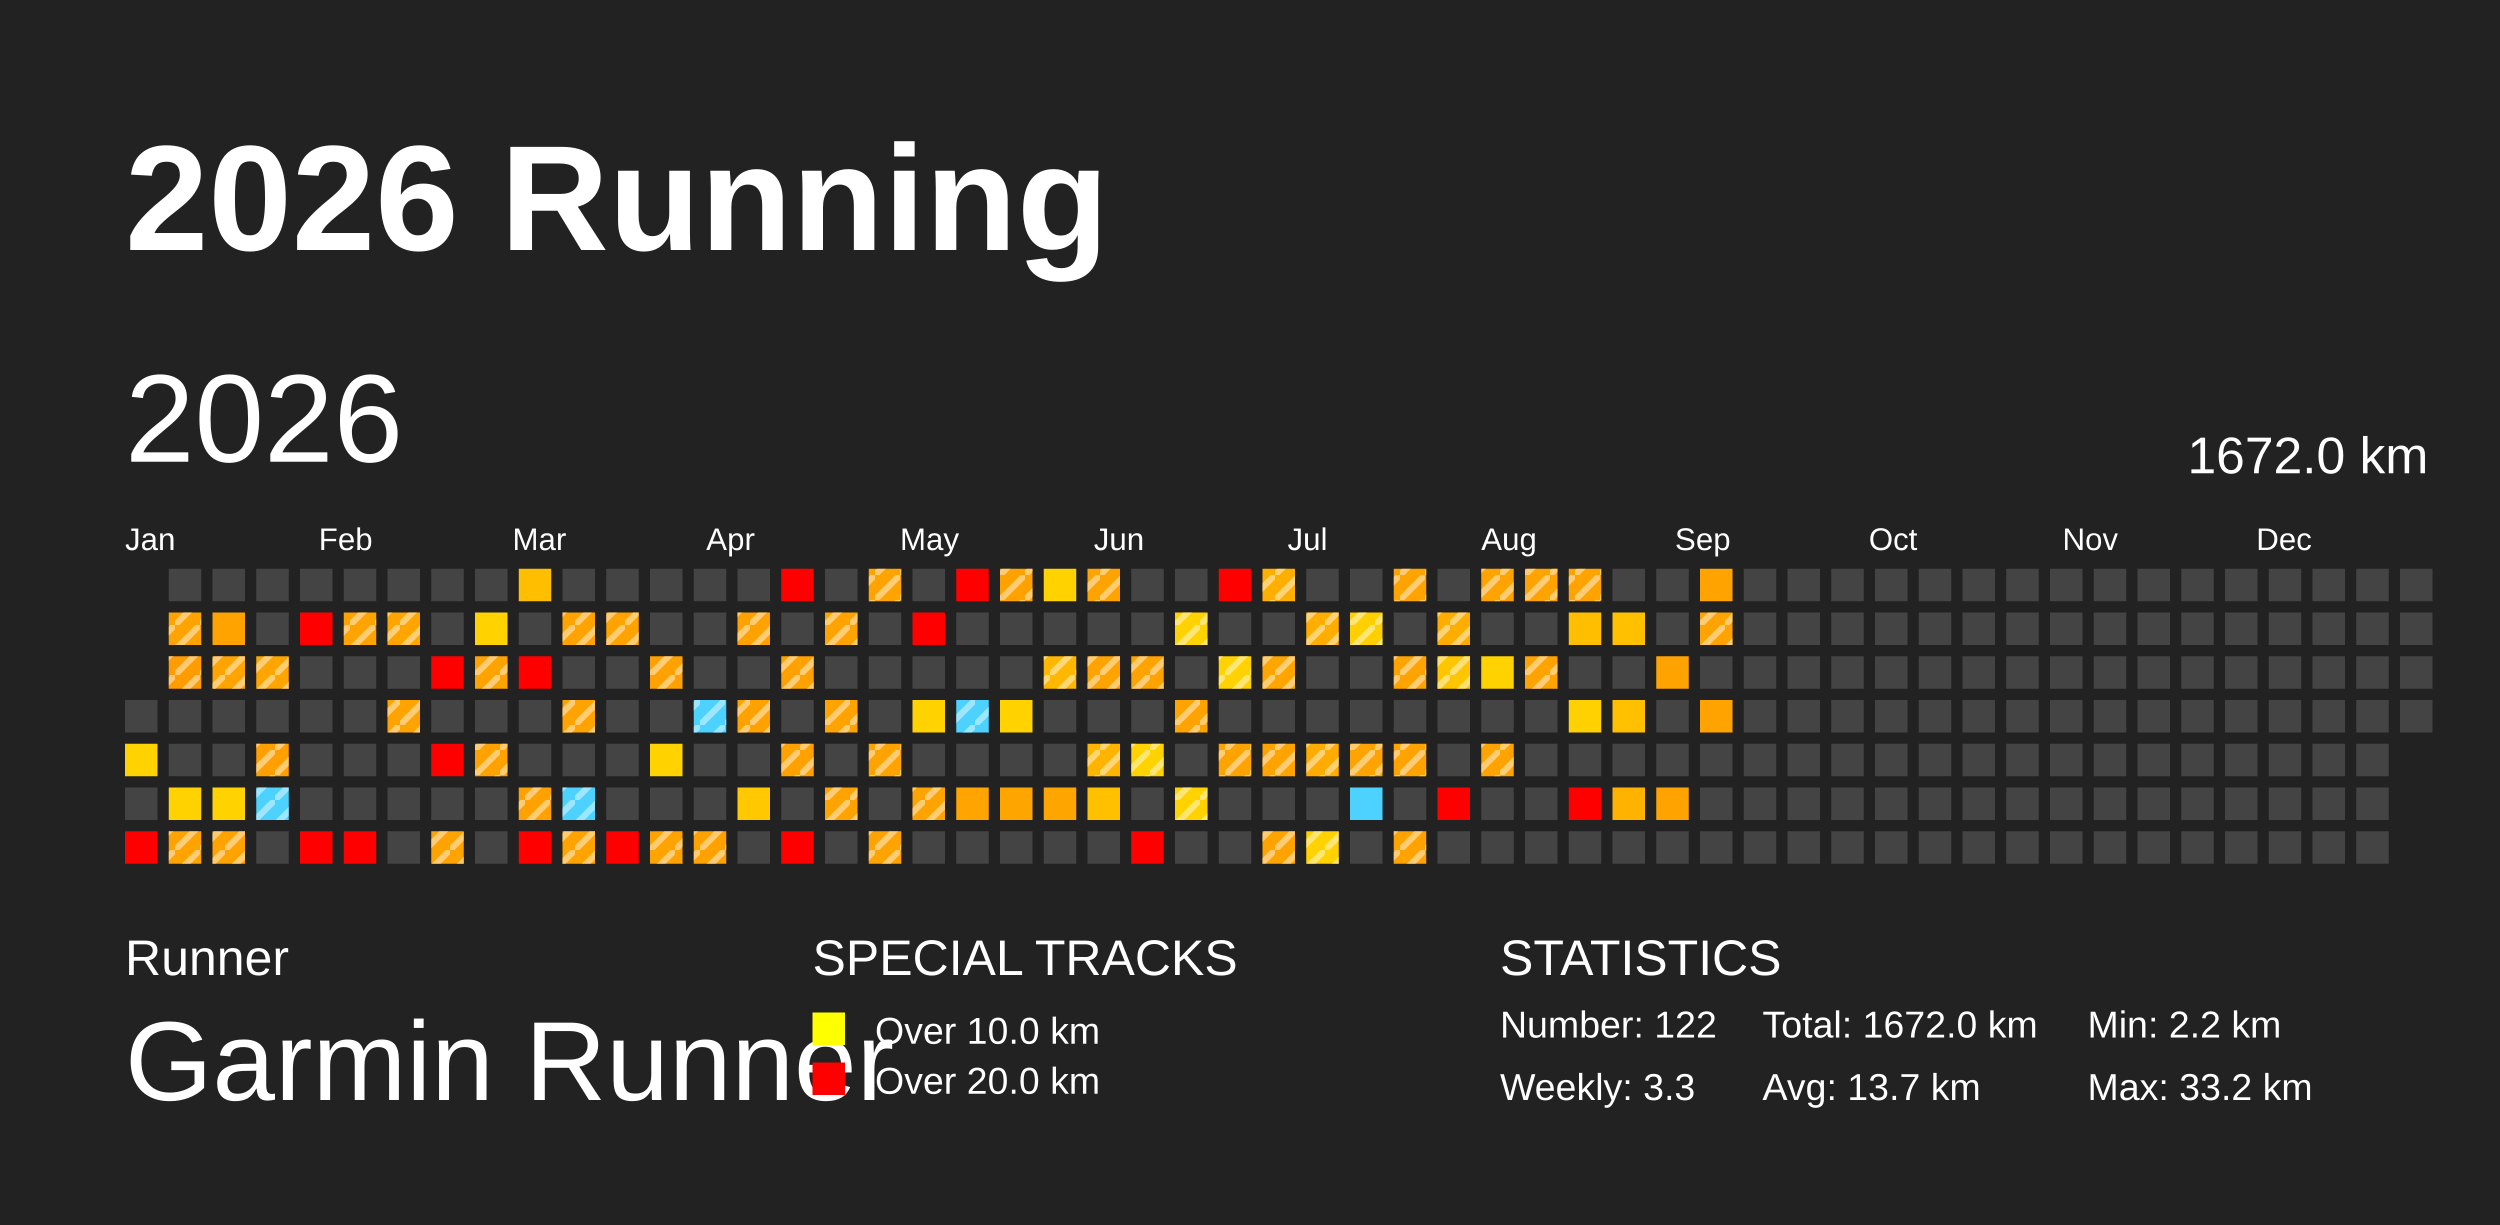
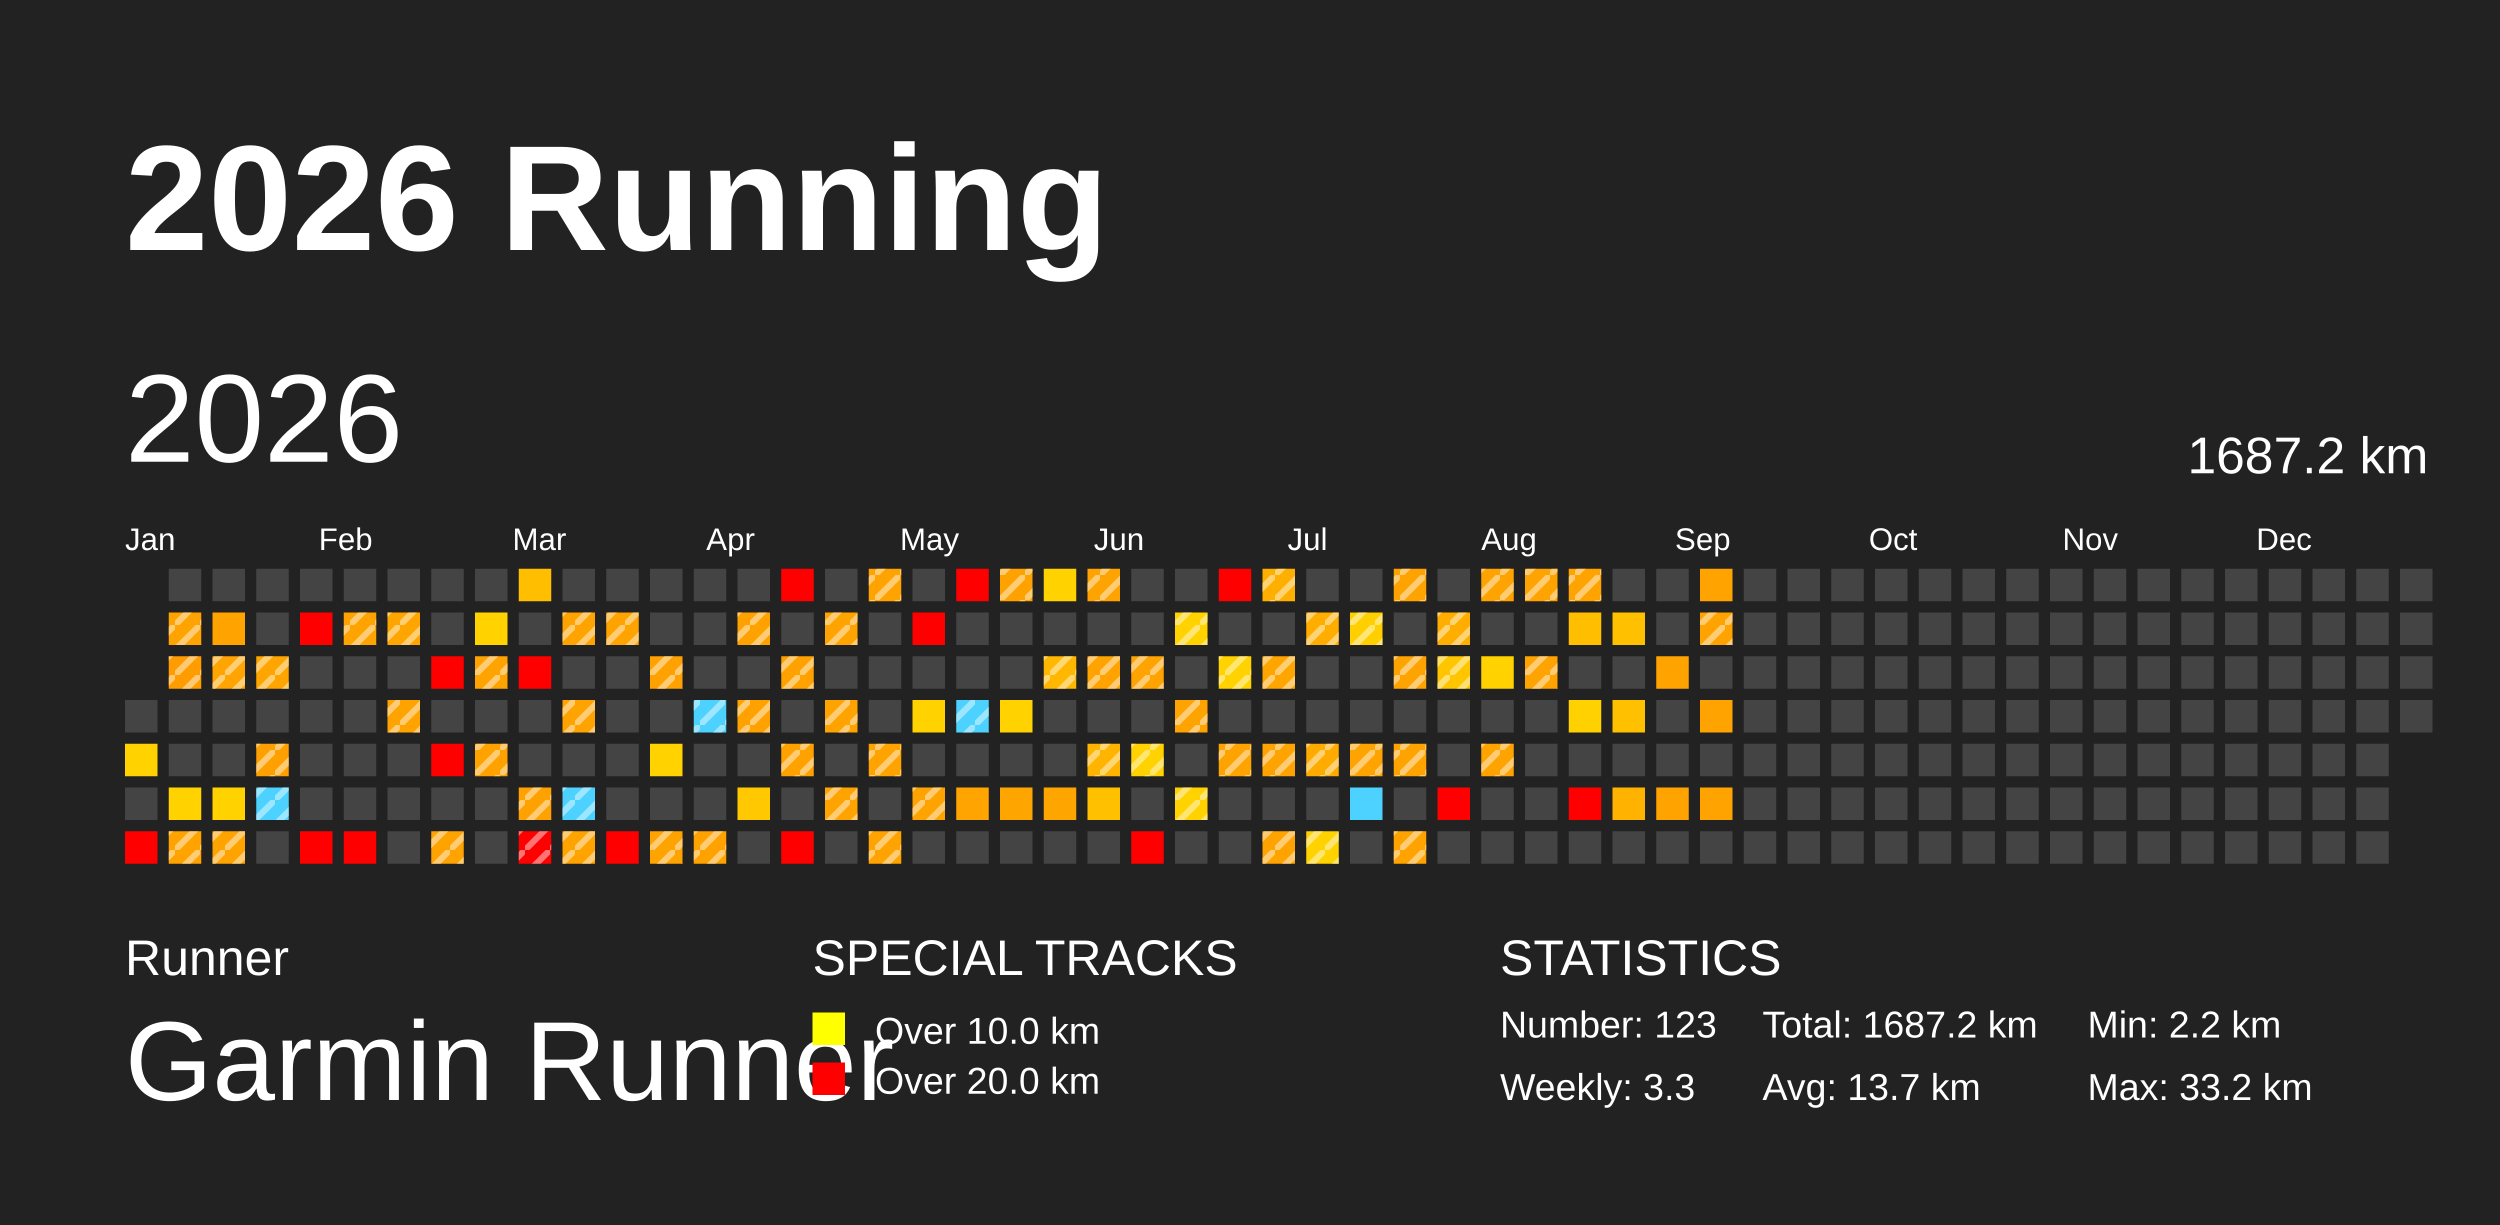
<svg xmlns="http://www.w3.org/2000/svg" baseProfile="full" height="98mm" version="1.1" viewBox="0,0,200,98" width="200mm">
  <defs>
    <pattern height="2" id="indoor-stripe" patternUnits="userSpaceOnUse" width="2">
      <line stroke="white" stroke-opacity="0.45" stroke-width="0.5" x1="0" x2="2" y1="2" y2="0" />
    </pattern>
  </defs>
  <rect fill="#222222" height="98" width="200" x="0" y="0" />
  <text fill="#FFFFFF" style="font-size:12px; font-family:Arial; font-weight:bold;" x="10" y="20">2026 Running</text>
  <text fill="#FFFFFF" style="font-size:4px; font-family:Arial" x="10" y="78">Runner</text>
  <text fill="#FFFFFF" style="font-size:9px; font-family:Arial" x="10" y="88">Garmin Runner</text>
  <text fill="#FFFFFF" style="font-size:4px; font-family:Arial" x="65" y="78">SPECIAL TRACKS</text>
  <rect fill="yellow" height="2.6" width="2.6" x="65" y="81" />
  <text fill="#FFFFFF" style="font-size:3px; font-family:Arial" x="70" y="83.5">Over 10.0 km</text>
  <rect fill="red" height="2.6" width="2.6" x="65" y="85" />
  <text fill="#FFFFFF" style="font-size:3px; font-family:Arial" x="70" y="87.5">Over 20.0 km</text>
  <text fill="#FFFFFF" style="font-size:4px; font-family:Arial" x="120" y="78">STATISTICS</text>
-   <text fill="#FFFFFF" style="font-size:3px; font-family:Arial" x="120" y="83">Number: 122</text>
+   <text fill="#FFFFFF" style="font-size:3px; font-family:Arial" x="120" y="83">Number: 123</text>
  <text fill="#FFFFFF" style="font-size:3px; font-family:Arial" x="120" y="88">Weekly: 3.3</text>
-   <text fill="#FFFFFF" style="font-size:3px; font-family:Arial" x="141" y="83">Total: 1672.0 km</text>
+   <text fill="#FFFFFF" style="font-size:3px; font-family:Arial" x="141" y="83">Total: 1687.2 km</text>
  <text fill="#FFFFFF" style="font-size:3px; font-family:Arial" x="141" y="88">Avg: 13.7 km</text>
  <text fill="#FFFFFF" style="font-size:3px; font-family:Arial" x="167" y="83">Min: 2.2 km</text>
  <text fill="#FFFFFF" style="font-size:3px; font-family:Arial" x="167" y="88">Max: 33.2 km</text>
  <text dominant-baseline="hanging" fill="#FFFFFF" style="font-size:10.0px; font-family:Arial;" x="10" y="30">2026</text>
-   <text dominant-baseline="hanging" fill="#FFFFFF" style="font-size:4.125px; font-family:Arial;" x="175" y="35">1672.0 km</text>
+   <text dominant-baseline="hanging" fill="#FFFFFF" style="font-size:4.125px; font-family:Arial;" x="175" y="35">1687.2 km</text>
  <text fill="#FFFFFF" style="font-size:2.5px; font-family:Arial" x="10.0" y="44">Jan</text>
  <text fill="#FFFFFF" style="font-size:2.5px; font-family:Arial" x="25.5" y="44">Feb</text>
  <text fill="#FFFFFF" style="font-size:2.5px; font-family:Arial" x="41.0" y="44">Mar</text>
  <text fill="#FFFFFF" style="font-size:2.5px; font-family:Arial" x="56.5" y="44">Apr</text>
  <text fill="#FFFFFF" style="font-size:2.5px; font-family:Arial" x="72.0" y="44">May</text>
  <text fill="#FFFFFF" style="font-size:2.5px; font-family:Arial" x="87.5" y="44">Jun</text>
  <text fill="#FFFFFF" style="font-size:2.5px; font-family:Arial" x="103.0" y="44">Jul</text>
  <text fill="#FFFFFF" style="font-size:2.5px; font-family:Arial" x="118.5" y="44">Aug</text>
  <text fill="#FFFFFF" style="font-size:2.5px; font-family:Arial" x="134.0" y="44">Sep</text>
  <text fill="#FFFFFF" style="font-size:2.5px; font-family:Arial" x="149.5" y="44">Oct</text>
  <text fill="#FFFFFF" style="font-size:2.5px; font-family:Arial" x="165.0" y="44">Nov</text>
  <text fill="#FFFFFF" style="font-size:2.5px; font-family:Arial" x="180.5" y="44">Dec</text>
  <rect fill="#444444" height="2.6" width="2.6" x="10.0" y="56.0" />
  <rect fill="#ffd200" height="2.6" width="2.6" x="10.0" y="59.5" />
  <rect fill="#444444" height="2.6" width="2.6" x="10.0" y="63.0" />
  <rect fill="red" height="2.6" width="2.6" x="10.0" y="66.5" />
  <rect fill="#444444" height="2.6" width="2.6" x="13.5" y="45.5" />
  <rect fill="#ffa300" height="2.6" width="2.6" x="13.5" y="49.0" />
  <rect fill="url(#indoor-stripe)" height="2.6" style="pointer-events: none;" width="2.6" x="13.5" y="49.0" />
  <rect fill="#ff9d00" height="2.6" width="2.6" x="13.5" y="52.5" />
  <rect fill="url(#indoor-stripe)" height="2.6" style="pointer-events: none;" width="2.6" x="13.5" y="52.5" />
  <rect fill="#444444" height="2.6" width="2.6" x="13.5" y="56.0" />
  <rect fill="#444444" height="2.6" width="2.6" x="13.5" y="59.5" />
  <rect fill="#ffd200" height="2.6" width="2.6" x="13.5" y="63.0" />
  <rect fill="#ffa300" height="2.6" width="2.6" x="13.5" y="66.5" />
  <rect fill="url(#indoor-stripe)" height="2.6" style="pointer-events: none;" width="2.6" x="13.5" y="66.5" />
  <rect fill="#444444" height="2.6" width="2.6" x="17.0" y="45.5" />
  <rect fill="#ffa300" height="2.6" width="2.6" x="17.0" y="49.0" />
  <rect fill="#ffa400" height="2.6" width="2.6" x="17.0" y="52.5" />
  <rect fill="url(#indoor-stripe)" height="2.6" style="pointer-events: none;" width="2.6" x="17.0" y="52.5" />
  <rect fill="#444444" height="2.6" width="2.6" x="17.0" y="56.0" />
  <rect fill="#444444" height="2.6" width="2.6" x="17.0" y="59.5" />
  <rect fill="#ffd200" height="2.6" width="2.6" x="17.0" y="63.0" />
  <rect fill="#ffa300" height="2.6" width="2.6" x="17.0" y="66.5" />
  <rect fill="url(#indoor-stripe)" height="2.6" style="pointer-events: none;" width="2.6" x="17.0" y="66.5" />
  <rect fill="#444444" height="2.6" width="2.6" x="20.5" y="45.5" />
  <rect fill="#444444" height="2.6" width="2.6" x="20.5" y="49.0" />
  <rect fill="#ffa500" height="2.6" width="2.6" x="20.5" y="52.5" />
  <rect fill="url(#indoor-stripe)" height="2.6" style="pointer-events: none;" width="2.6" x="20.5" y="52.5" />
  <rect fill="#444444" height="2.6" width="2.6" x="20.5" y="56.0" />
  <rect fill="#ffa000" height="2.6" width="2.6" x="20.5" y="59.5" />
  <rect fill="url(#indoor-stripe)" height="2.6" style="pointer-events: none;" width="2.6" x="20.5" y="59.5" />
  <rect fill="#4dd2ff" height="2.6" width="2.6" x="20.5" y="63.0" />
  <rect fill="url(#indoor-stripe)" height="2.6" style="pointer-events: none;" width="2.6" x="20.5" y="63.0" />
  <rect fill="#444444" height="2.6" width="2.6" x="20.5" y="66.5" />
  <rect fill="#444444" height="2.6" width="2.6" x="24.0" y="45.5" />
  <rect fill="red" height="2.6" width="2.6" x="24.0" y="49.0" />
  <rect fill="#444444" height="2.6" width="2.6" x="24.0" y="52.5" />
  <rect fill="#444444" height="2.6" width="2.6" x="24.0" y="56.0" />
  <rect fill="#444444" height="2.6" width="2.6" x="24.0" y="59.5" />
  <rect fill="#444444" height="2.6" width="2.6" x="24.0" y="63.0" />
  <rect fill="red" height="2.6" width="2.6" x="24.0" y="66.5" />
  <rect fill="#444444" height="2.6" width="2.6" x="27.5" y="45.5" />
  <rect fill="#ffa300" height="2.6" width="2.6" x="27.5" y="49.0" />
  <rect fill="url(#indoor-stripe)" height="2.6" style="pointer-events: none;" width="2.6" x="27.5" y="49.0" />
  <rect fill="#444444" height="2.6" width="2.6" x="27.5" y="52.5" />
  <rect fill="#444444" height="2.6" width="2.6" x="27.5" y="56.0" />
  <rect fill="#444444" height="2.6" width="2.6" x="27.5" y="59.5" />
  <rect fill="#444444" height="2.6" width="2.6" x="27.5" y="63.0" />
  <rect fill="red" height="2.6" width="2.6" x="27.5" y="66.5" />
  <rect fill="#444444" height="2.6" width="2.6" x="31.0" y="45.5" />
  <rect fill="#ffa500" height="2.6" width="2.6" x="31.0" y="49.0" />
  <rect fill="url(#indoor-stripe)" height="2.6" style="pointer-events: none;" width="2.6" x="31.0" y="49.0" />
  <rect fill="#444444" height="2.6" width="2.6" x="31.0" y="52.5" />
  <rect fill="#ffa300" height="2.6" width="2.6" x="31.0" y="56.0" />
  <rect fill="url(#indoor-stripe)" height="2.6" style="pointer-events: none;" width="2.6" x="31.0" y="56.0" />
  <rect fill="#444444" height="2.6" width="2.6" x="31.0" y="59.5" />
  <rect fill="#444444" height="2.6" width="2.6" x="31.0" y="63.0" />
  <rect fill="#444444" height="2.6" width="2.6" x="31.0" y="66.5" />
  <rect fill="#444444" height="2.6" width="2.6" x="34.5" y="45.5" />
  <rect fill="#444444" height="2.6" width="2.6" x="34.5" y="49.0" />
  <rect fill="red" height="2.6" width="2.6" x="34.5" y="52.5" />
  <rect fill="#444444" height="2.6" width="2.6" x="34.5" y="56.0" />
  <rect fill="red" height="2.6" width="2.6" x="34.5" y="59.5" />
  <rect fill="#444444" height="2.6" width="2.6" x="34.5" y="63.0" />
  <rect fill="#ffa300" height="2.6" width="2.6" x="34.5" y="66.5" />
  <rect fill="url(#indoor-stripe)" height="2.6" style="pointer-events: none;" width="2.6" x="34.5" y="66.5" />
  <rect fill="#444444" height="2.6" width="2.6" x="38.0" y="45.5" />
  <rect fill="#ffd200" height="2.6" width="2.6" x="38.0" y="49.0" />
  <rect fill="#ffa300" height="2.6" width="2.6" x="38.0" y="52.5" />
  <rect fill="url(#indoor-stripe)" height="2.6" style="pointer-events: none;" width="2.6" x="38.0" y="52.5" />
  <rect fill="#444444" height="2.6" width="2.6" x="38.0" y="56.0" />
  <rect fill="#ffa200" height="2.6" width="2.6" x="38.0" y="59.5" />
  <rect fill="url(#indoor-stripe)" height="2.6" style="pointer-events: none;" width="2.6" x="38.0" y="59.5" />
  <rect fill="#444444" height="2.6" width="2.6" x="38.0" y="63.0" />
  <rect fill="#444444" height="2.6" width="2.6" x="38.0" y="66.5" />
  <rect fill="#ffbf00" height="2.6" width="2.6" x="41.5" y="45.5" />
  <rect fill="#444444" height="2.6" width="2.6" x="41.5" y="49.0" />
  <rect fill="red" height="2.6" width="2.6" x="41.5" y="52.5" />
  <rect fill="#444444" height="2.6" width="2.6" x="41.5" y="56.0" />
  <rect fill="#444444" height="2.6" width="2.6" x="41.5" y="59.5" />
  <rect fill="#ffa100" height="2.6" width="2.6" x="41.5" y="63.0" />
  <rect fill="url(#indoor-stripe)" height="2.6" style="pointer-events: none;" width="2.6" x="41.5" y="63.0" />
  <rect fill="red" height="2.6" width="2.6" x="41.5" y="66.5" />
+   <rect fill="url(#indoor-stripe)" height="2.6" style="pointer-events: none;" width="2.6" x="41.5" y="66.5" />
  <rect fill="#444444" height="2.6" width="2.6" x="45.0" y="45.5" />
  <rect fill="#ffa300" height="2.6" width="2.6" x="45.0" y="49.0" />
  <rect fill="url(#indoor-stripe)" height="2.6" style="pointer-events: none;" width="2.6" x="45.0" y="49.0" />
  <rect fill="#444444" height="2.6" width="2.6" x="45.0" y="52.5" />
  <rect fill="#ffa300" height="2.6" width="2.6" x="45.0" y="56.0" />
  <rect fill="url(#indoor-stripe)" height="2.6" style="pointer-events: none;" width="2.6" x="45.0" y="56.0" />
  <rect fill="#444444" height="2.6" width="2.6" x="45.0" y="59.5" />
  <rect fill="#4dd2ff" height="2.6" width="2.6" x="45.0" y="63.0" />
  <rect fill="url(#indoor-stripe)" height="2.6" style="pointer-events: none;" width="2.6" x="45.0" y="63.0" />
  <rect fill="#ffa300" height="2.6" width="2.6" x="45.0" y="66.5" />
  <rect fill="url(#indoor-stripe)" height="2.6" style="pointer-events: none;" width="2.6" x="45.0" y="66.5" />
  <rect fill="#444444" height="2.6" width="2.6" x="48.5" y="45.5" />
  <rect fill="#ffa300" height="2.6" width="2.6" x="48.5" y="49.0" />
  <rect fill="url(#indoor-stripe)" height="2.6" style="pointer-events: none;" width="2.6" x="48.5" y="49.0" />
  <rect fill="#444444" height="2.6" width="2.6" x="48.5" y="52.5" />
  <rect fill="#444444" height="2.6" width="2.6" x="48.5" y="56.0" />
  <rect fill="#444444" height="2.6" width="2.6" x="48.5" y="59.5" />
  <rect fill="#444444" height="2.6" width="2.6" x="48.5" y="63.0" />
  <rect fill="red" height="2.6" width="2.6" x="48.5" y="66.5" />
  <rect fill="#444444" height="2.6" width="2.6" x="52.0" y="45.5" />
  <rect fill="#444444" height="2.6" width="2.6" x="52.0" y="49.0" />
  <rect fill="#ffa100" height="2.6" width="2.6" x="52.0" y="52.5" />
  <rect fill="url(#indoor-stripe)" height="2.6" style="pointer-events: none;" width="2.6" x="52.0" y="52.5" />
  <rect fill="#444444" height="2.6" width="2.6" x="52.0" y="56.0" />
  <rect fill="#ffd200" height="2.6" width="2.6" x="52.0" y="59.5" />
  <rect fill="#444444" height="2.6" width="2.6" x="52.0" y="63.0" />
  <rect fill="#ffa300" height="2.6" width="2.6" x="52.0" y="66.5" />
  <rect fill="url(#indoor-stripe)" height="2.6" style="pointer-events: none;" width="2.6" x="52.0" y="66.5" />
  <rect fill="#444444" height="2.6" width="2.6" x="55.5" y="45.5" />
  <rect fill="#444444" height="2.6" width="2.6" x="55.5" y="49.0" />
  <rect fill="#444444" height="2.6" width="2.6" x="55.5" y="52.5" />
  <rect fill="#4dd2ff" height="2.6" width="2.6" x="55.5" y="56.0" />
  <rect fill="url(#indoor-stripe)" height="2.6" style="pointer-events: none;" width="2.6" x="55.5" y="56.0" />
  <rect fill="#444444" height="2.6" width="2.6" x="55.5" y="59.5" />
  <rect fill="#444444" height="2.6" width="2.6" x="55.5" y="63.0" />
  <rect fill="#ffa200" height="2.6" width="2.6" x="55.5" y="66.5" />
  <rect fill="url(#indoor-stripe)" height="2.6" style="pointer-events: none;" width="2.6" x="55.5" y="66.5" />
  <rect fill="#444444" height="2.6" width="2.6" x="59.0" y="45.5" />
  <rect fill="#ffa200" height="2.6" width="2.6" x="59.0" y="49.0" />
  <rect fill="url(#indoor-stripe)" height="2.6" style="pointer-events: none;" width="2.6" x="59.0" y="49.0" />
  <rect fill="#444444" height="2.6" width="2.6" x="59.0" y="52.5" />
  <rect fill="#ffa200" height="2.6" width="2.6" x="59.0" y="56.0" />
  <rect fill="url(#indoor-stripe)" height="2.6" style="pointer-events: none;" width="2.6" x="59.0" y="56.0" />
  <rect fill="#444444" height="2.6" width="2.6" x="59.0" y="59.5" />
  <rect fill="#ffc800" height="2.6" width="2.6" x="59.0" y="63.0" />
  <rect fill="#444444" height="2.6" width="2.6" x="59.0" y="66.5" />
  <rect fill="red" height="2.6" width="2.6" x="62.5" y="45.5" />
  <rect fill="#444444" height="2.6" width="2.6" x="62.5" y="49.0" />
  <rect fill="#ffa200" height="2.6" width="2.6" x="62.5" y="52.5" />
  <rect fill="url(#indoor-stripe)" height="2.6" style="pointer-events: none;" width="2.6" x="62.5" y="52.5" />
  <rect fill="#444444" height="2.6" width="2.6" x="62.5" y="56.0" />
  <rect fill="#ffa200" height="2.6" width="2.6" x="62.5" y="59.5" />
  <rect fill="url(#indoor-stripe)" height="2.6" style="pointer-events: none;" width="2.6" x="62.5" y="59.5" />
  <rect fill="#444444" height="2.6" width="2.6" x="62.5" y="63.0" />
  <rect fill="red" height="2.6" width="2.6" x="62.5" y="66.5" />
  <rect fill="#444444" height="2.6" width="2.6" x="66.0" y="45.5" />
  <rect fill="#ffa300" height="2.6" width="2.6" x="66.0" y="49.0" />
  <rect fill="url(#indoor-stripe)" height="2.6" style="pointer-events: none;" width="2.6" x="66.0" y="49.0" />
  <rect fill="#444444" height="2.6" width="2.6" x="66.0" y="52.5" />
  <rect fill="#ffa300" height="2.6" width="2.6" x="66.0" y="56.0" />
  <rect fill="url(#indoor-stripe)" height="2.6" style="pointer-events: none;" width="2.6" x="66.0" y="56.0" />
  <rect fill="#444444" height="2.6" width="2.6" x="66.0" y="59.5" />
  <rect fill="#ffa300" height="2.6" width="2.6" x="66.0" y="63.0" />
  <rect fill="url(#indoor-stripe)" height="2.6" style="pointer-events: none;" width="2.6" x="66.0" y="63.0" />
  <rect fill="#444444" height="2.6" width="2.6" x="66.0" y="66.5" />
  <rect fill="#ffa300" height="2.6" width="2.6" x="69.5" y="45.5" />
  <rect fill="url(#indoor-stripe)" height="2.6" style="pointer-events: none;" width="2.6" x="69.5" y="45.5" />
  <rect fill="#444444" height="2.6" width="2.6" x="69.5" y="49.0" />
  <rect fill="#444444" height="2.6" width="2.6" x="69.5" y="52.5" />
  <rect fill="#444444" height="2.6" width="2.6" x="69.5" y="56.0" />
  <rect fill="#ffa300" height="2.6" width="2.6" x="69.5" y="59.5" />
  <rect fill="url(#indoor-stripe)" height="2.6" style="pointer-events: none;" width="2.6" x="69.5" y="59.5" />
  <rect fill="#444444" height="2.6" width="2.6" x="69.5" y="63.0" />
  <rect fill="#ffa300" height="2.6" width="2.6" x="69.5" y="66.5" />
  <rect fill="url(#indoor-stripe)" height="2.6" style="pointer-events: none;" width="2.6" x="69.5" y="66.5" />
  <rect fill="#444444" height="2.6" width="2.6" x="73.0" y="45.5" />
  <rect fill="red" height="2.6" width="2.6" x="73.0" y="49.0" />
  <rect fill="#444444" height="2.6" width="2.6" x="73.0" y="52.5" />
  <rect fill="#ffd200" height="2.6" width="2.6" x="73.0" y="56.0" />
  <rect fill="#444444" height="2.6" width="2.6" x="73.0" y="59.5" />
  <rect fill="#ffa300" height="2.6" width="2.6" x="73.0" y="63.0" />
  <rect fill="url(#indoor-stripe)" height="2.6" style="pointer-events: none;" width="2.6" x="73.0" y="63.0" />
  <rect fill="#444444" height="2.6" width="2.6" x="73.0" y="66.5" />
  <rect fill="red" height="2.6" width="2.6" x="76.5" y="45.5" />
  <rect fill="#444444" height="2.6" width="2.6" x="76.5" y="49.0" />
  <rect fill="#444444" height="2.6" width="2.6" x="76.5" y="52.5" />
  <rect fill="#4dd2ff" height="2.6" width="2.6" x="76.5" y="56.0" />
  <rect fill="url(#indoor-stripe)" height="2.6" style="pointer-events: none;" width="2.6" x="76.5" y="56.0" />
  <rect fill="#444444" height="2.6" width="2.6" x="76.5" y="59.5" />
  <rect fill="#ffa400" height="2.6" width="2.6" x="76.5" y="63.0" />
  <rect fill="#444444" height="2.6" width="2.6" x="76.5" y="66.5" />
  <rect fill="#ffa200" height="2.6" width="2.6" x="80.0" y="45.5" />
  <rect fill="url(#indoor-stripe)" height="2.6" style="pointer-events: none;" width="2.6" x="80.0" y="45.5" />
  <rect fill="#444444" height="2.6" width="2.6" x="80.0" y="49.0" />
  <rect fill="#444444" height="2.6" width="2.6" x="80.0" y="52.5" />
  <rect fill="#ffd200" height="2.6" width="2.6" x="80.0" y="56.0" />
  <rect fill="#444444" height="2.6" width="2.6" x="80.0" y="59.5" />
  <rect fill="#ffa500" height="2.6" width="2.6" x="80.0" y="63.0" />
  <rect fill="#444444" height="2.6" width="2.6" x="80.0" y="66.5" />
  <rect fill="#ffd200" height="2.6" width="2.6" x="83.5" y="45.5" />
  <rect fill="#444444" height="2.6" width="2.6" x="83.5" y="49.0" />
  <rect fill="#ffb700" height="2.6" width="2.6" x="83.5" y="52.5" />
  <rect fill="url(#indoor-stripe)" height="2.6" style="pointer-events: none;" width="2.6" x="83.5" y="52.5" />
  <rect fill="#444444" height="2.6" width="2.6" x="83.5" y="56.0" />
  <rect fill="#444444" height="2.6" width="2.6" x="83.5" y="59.5" />
  <rect fill="#ffa500" height="2.6" width="2.6" x="83.5" y="63.0" />
  <rect fill="#444444" height="2.6" width="2.6" x="83.5" y="66.5" />
  <rect fill="#ffa300" height="2.6" width="2.6" x="87.0" y="45.5" />
  <rect fill="url(#indoor-stripe)" height="2.6" style="pointer-events: none;" width="2.6" x="87.0" y="45.5" />
  <rect fill="#444444" height="2.6" width="2.6" x="87.0" y="49.0" />
  <rect fill="#ffa300" height="2.6" width="2.6" x="87.0" y="52.5" />
  <rect fill="url(#indoor-stripe)" height="2.6" style="pointer-events: none;" width="2.6" x="87.0" y="52.5" />
  <rect fill="#444444" height="2.6" width="2.6" x="87.0" y="56.0" />
  <rect fill="#ffb500" height="2.6" width="2.6" x="87.0" y="59.5" />
  <rect fill="url(#indoor-stripe)" height="2.6" style="pointer-events: none;" width="2.6" x="87.0" y="59.5" />
  <rect fill="#ffc000" height="2.6" width="2.6" x="87.0" y="63.0" />
  <rect fill="#444444" height="2.6" width="2.6" x="87.0" y="66.5" />
  <rect fill="#444444" height="2.6" width="2.6" x="90.5" y="45.5" />
  <rect fill="#444444" height="2.6" width="2.6" x="90.5" y="49.0" />
  <rect fill="#ffa300" height="2.6" width="2.6" x="90.5" y="52.5" />
  <rect fill="url(#indoor-stripe)" height="2.6" style="pointer-events: none;" width="2.6" x="90.5" y="52.5" />
  <rect fill="#444444" height="2.6" width="2.6" x="90.5" y="56.0" />
  <rect fill="#ffd200" height="2.6" width="2.6" x="90.5" y="59.5" />
  <rect fill="url(#indoor-stripe)" height="2.6" style="pointer-events: none;" width="2.6" x="90.5" y="59.5" />
  <rect fill="#444444" height="2.6" width="2.6" x="90.5" y="63.0" />
  <rect fill="red" height="2.6" width="2.6" x="90.5" y="66.5" />
  <rect fill="#444444" height="2.6" width="2.6" x="94.0" y="45.5" />
  <rect fill="#ffd200" height="2.6" width="2.6" x="94.0" y="49.0" />
  <rect fill="url(#indoor-stripe)" height="2.6" style="pointer-events: none;" width="2.6" x="94.0" y="49.0" />
  <rect fill="#444444" height="2.6" width="2.6" x="94.0" y="52.5" />
  <rect fill="#ffa300" height="2.6" width="2.6" x="94.0" y="56.0" />
  <rect fill="url(#indoor-stripe)" height="2.6" style="pointer-events: none;" width="2.6" x="94.0" y="56.0" />
  <rect fill="#444444" height="2.6" width="2.6" x="94.0" y="59.5" />
  <rect fill="#ffd200" height="2.6" width="2.6" x="94.0" y="63.0" />
  <rect fill="url(#indoor-stripe)" height="2.6" style="pointer-events: none;" width="2.6" x="94.0" y="63.0" />
  <rect fill="#444444" height="2.6" width="2.6" x="94.0" y="66.5" />
  <rect fill="red" height="2.6" width="2.6" x="97.5" y="45.5" />
  <rect fill="#444444" height="2.6" width="2.6" x="97.5" y="49.0" />
  <rect fill="#ffd200" height="2.6" width="2.6" x="97.5" y="52.5" />
  <rect fill="url(#indoor-stripe)" height="2.6" style="pointer-events: none;" width="2.6" x="97.5" y="52.5" />
  <rect fill="#444444" height="2.6" width="2.6" x="97.5" y="56.0" />
  <rect fill="#ffa300" height="2.6" width="2.6" x="97.5" y="59.5" />
  <rect fill="url(#indoor-stripe)" height="2.6" style="pointer-events: none;" width="2.6" x="97.5" y="59.5" />
  <rect fill="#444444" height="2.6" width="2.6" x="97.5" y="63.0" />
  <rect fill="#444444" height="2.6" width="2.6" x="97.5" y="66.5" />
  <rect fill="#ffaf00" height="2.6" width="2.6" x="101.0" y="45.5" />
  <rect fill="url(#indoor-stripe)" height="2.6" style="pointer-events: none;" width="2.6" x="101.0" y="45.5" />
  <rect fill="#444444" height="2.6" width="2.6" x="101.0" y="49.0" />
  <rect fill="#ffa500" height="2.6" width="2.6" x="101.0" y="52.5" />
  <rect fill="url(#indoor-stripe)" height="2.6" style="pointer-events: none;" width="2.6" x="101.0" y="52.5" />
  <rect fill="#444444" height="2.6" width="2.6" x="101.0" y="56.0" />
  <rect fill="#ffa300" height="2.6" width="2.6" x="101.0" y="59.5" />
  <rect fill="url(#indoor-stripe)" height="2.6" style="pointer-events: none;" width="2.6" x="101.0" y="59.5" />
  <rect fill="#444444" height="2.6" width="2.6" x="101.0" y="63.0" />
  <rect fill="#ffa300" height="2.6" width="2.6" x="101.0" y="66.5" />
  <rect fill="url(#indoor-stripe)" height="2.6" style="pointer-events: none;" width="2.6" x="101.0" y="66.5" />
  <rect fill="#444444" height="2.6" width="2.6" x="104.5" y="45.5" />
  <rect fill="#ffae00" height="2.6" width="2.6" x="104.5" y="49.0" />
  <rect fill="url(#indoor-stripe)" height="2.6" style="pointer-events: none;" width="2.6" x="104.5" y="49.0" />
  <rect fill="#444444" height="2.6" width="2.6" x="104.5" y="52.5" />
  <rect fill="#444444" height="2.6" width="2.6" x="104.5" y="56.0" />
  <rect fill="#ffab00" height="2.6" width="2.6" x="104.5" y="59.5" />
  <rect fill="url(#indoor-stripe)" height="2.6" style="pointer-events: none;" width="2.6" x="104.5" y="59.5" />
  <rect fill="#444444" height="2.6" width="2.6" x="104.5" y="63.0" />
  <rect fill="#ffd200" height="2.6" width="2.6" x="104.5" y="66.5" />
  <rect fill="url(#indoor-stripe)" height="2.6" style="pointer-events: none;" width="2.6" x="104.5" y="66.5" />
  <rect fill="#444444" height="2.6" width="2.6" x="108.0" y="45.5" />
  <rect fill="#ffcf00" height="2.6" width="2.6" x="108.0" y="49.0" />
  <rect fill="url(#indoor-stripe)" height="2.6" style="pointer-events: none;" width="2.6" x="108.0" y="49.0" />
  <rect fill="#444444" height="2.6" width="2.6" x="108.0" y="52.5" />
  <rect fill="#444444" height="2.6" width="2.6" x="108.0" y="56.0" />
  <rect fill="#ffa300" height="2.6" width="2.6" x="108.0" y="59.5" />
  <rect fill="url(#indoor-stripe)" height="2.6" style="pointer-events: none;" width="2.6" x="108.0" y="59.5" />
  <rect fill="#4dd2ff" height="2.6" width="2.6" x="108.0" y="63.0" />
  <rect fill="#444444" height="2.6" width="2.6" x="108.0" y="66.5" />
  <rect fill="#ffa300" height="2.6" width="2.6" x="111.5" y="45.5" />
  <rect fill="url(#indoor-stripe)" height="2.6" style="pointer-events: none;" width="2.6" x="111.5" y="45.5" />
  <rect fill="#444444" height="2.6" width="2.6" x="111.5" y="49.0" />
  <rect fill="#ffa300" height="2.6" width="2.6" x="111.5" y="52.5" />
  <rect fill="url(#indoor-stripe)" height="2.6" style="pointer-events: none;" width="2.6" x="111.5" y="52.5" />
  <rect fill="#444444" height="2.6" width="2.6" x="111.5" y="56.0" />
  <rect fill="#ffa300" height="2.6" width="2.6" x="111.5" y="59.5" />
  <rect fill="url(#indoor-stripe)" height="2.6" style="pointer-events: none;" width="2.6" x="111.5" y="59.5" />
  <rect fill="#444444" height="2.6" width="2.6" x="111.5" y="63.0" />
  <rect fill="#ffa300" height="2.6" width="2.6" x="111.5" y="66.5" />
  <rect fill="url(#indoor-stripe)" height="2.6" style="pointer-events: none;" width="2.6" x="111.5" y="66.5" />
  <rect fill="#444444" height="2.6" width="2.6" x="115.0" y="45.5" />
  <rect fill="#ffae00" height="2.6" width="2.6" x="115.0" y="49.0" />
  <rect fill="url(#indoor-stripe)" height="2.6" style="pointer-events: none;" width="2.6" x="115.0" y="49.0" />
  <rect fill="#ffc600" height="2.6" width="2.6" x="115.0" y="52.5" />
  <rect fill="url(#indoor-stripe)" height="2.6" style="pointer-events: none;" width="2.6" x="115.0" y="52.5" />
  <rect fill="#444444" height="2.6" width="2.6" x="115.0" y="56.0" />
  <rect fill="#444444" height="2.6" width="2.6" x="115.0" y="59.5" />
  <rect fill="red" height="2.6" width="2.6" x="115.0" y="63.0" />
  <rect fill="#444444" height="2.6" width="2.6" x="115.0" y="66.5" />
  <rect fill="#ffa300" height="2.6" width="2.6" x="118.5" y="45.5" />
  <rect fill="url(#indoor-stripe)" height="2.6" style="pointer-events: none;" width="2.6" x="118.5" y="45.5" />
  <rect fill="#444444" height="2.6" width="2.6" x="118.5" y="49.0" />
  <rect fill="#ffd200" height="2.6" width="2.6" x="118.5" y="52.5" />
  <rect fill="#444444" height="2.6" width="2.6" x="118.5" y="56.0" />
  <rect fill="#ffa300" height="2.6" width="2.6" x="118.5" y="59.5" />
  <rect fill="url(#indoor-stripe)" height="2.6" style="pointer-events: none;" width="2.6" x="118.5" y="59.5" />
  <rect fill="#444444" height="2.6" width="2.6" x="118.5" y="63.0" />
  <rect fill="#444444" height="2.6" width="2.6" x="118.5" y="66.5" />
  <rect fill="#ffa300" height="2.6" width="2.6" x="122.0" y="45.5" />
  <rect fill="url(#indoor-stripe)" height="2.6" style="pointer-events: none;" width="2.6" x="122.0" y="45.5" />
  <rect fill="#444444" height="2.6" width="2.6" x="122.0" y="49.0" />
  <rect fill="#ffa300" height="2.6" width="2.6" x="122.0" y="52.5" />
  <rect fill="url(#indoor-stripe)" height="2.6" style="pointer-events: none;" width="2.6" x="122.0" y="52.5" />
  <rect fill="#444444" height="2.6" width="2.6" x="122.0" y="56.0" />
  <rect fill="#444444" height="2.6" width="2.6" x="122.0" y="59.5" />
  <rect fill="#444444" height="2.6" width="2.6" x="122.0" y="63.0" />
  <rect fill="#444444" height="2.6" width="2.6" x="122.0" y="66.5" />
  <rect fill="#ffa300" height="2.6" width="2.6" x="125.5" y="45.5" />
  <rect fill="url(#indoor-stripe)" height="2.6" style="pointer-events: none;" width="2.6" x="125.5" y="45.5" />
  <rect fill="#ffbe00" height="2.6" width="2.6" x="125.5" y="49.0" />
  <rect fill="#444444" height="2.6" width="2.6" x="125.5" y="52.5" />
  <rect fill="#ffd100" height="2.6" width="2.6" x="125.5" y="56.0" />
  <rect fill="#444444" height="2.6" width="2.6" x="125.5" y="59.5" />
  <rect fill="red" height="2.6" width="2.6" x="125.5" y="63.0" />
  <rect fill="#444444" height="2.6" width="2.6" x="125.5" y="66.5" />
  <rect fill="#444444" height="2.6" width="2.6" x="129.0" y="45.5" />
  <rect fill="#ffc000" height="2.6" width="2.6" x="129.0" y="49.0" />
  <rect fill="#444444" height="2.6" width="2.6" x="129.0" y="52.5" />
  <rect fill="#ffc000" height="2.6" width="2.6" x="129.0" y="56.0" />
  <rect fill="#444444" height="2.6" width="2.6" x="129.0" y="59.5" />
  <rect fill="#ffb200" height="2.6" width="2.6" x="129.0" y="63.0" />
  <rect fill="#444444" height="2.6" width="2.6" x="129.0" y="66.5" />
  <rect fill="#444444" height="2.6" width="2.6" x="132.5" y="45.5" />
  <rect fill="#444444" height="2.6" width="2.6" x="132.5" y="49.0" />
  <rect fill="#ffa300" height="2.6" width="2.6" x="132.5" y="52.5" />
  <rect fill="#444444" height="2.6" width="2.6" x="132.5" y="56.0" />
  <rect fill="#444444" height="2.6" width="2.6" x="132.5" y="59.5" />
  <rect fill="#ffa300" height="2.6" width="2.6" x="132.5" y="63.0" />
  <rect fill="#444444" height="2.6" width="2.6" x="132.5" y="66.5" />
  <rect fill="#ffa300" height="2.6" width="2.6" x="136.0" y="45.5" />
  <rect fill="#ffa300" height="2.6" width="2.6" x="136.0" y="49.0" />
  <rect fill="url(#indoor-stripe)" height="2.6" style="pointer-events: none;" width="2.6" x="136.0" y="49.0" />
  <rect fill="#444444" height="2.6" width="2.6" x="136.0" y="52.5" />
  <rect fill="#ffa300" height="2.6" width="2.6" x="136.0" y="56.0" />
  <rect fill="#444444" height="2.6" width="2.6" x="136.0" y="59.5" />
-   <rect fill="#444444" height="2.6" width="2.6" x="136.0" y="63.0" />
+   <rect fill="#ffa300" height="2.6" width="2.6" x="136.0" y="63.0" />
  <rect fill="#444444" height="2.6" width="2.6" x="136.0" y="66.5" />
  <rect fill="#444444" height="2.6" width="2.6" x="139.5" y="45.5" />
  <rect fill="#444444" height="2.6" width="2.6" x="139.5" y="49.0" />
  <rect fill="#444444" height="2.6" width="2.6" x="139.5" y="52.5" />
  <rect fill="#444444" height="2.6" width="2.6" x="139.5" y="56.0" />
  <rect fill="#444444" height="2.6" width="2.6" x="139.5" y="59.5" />
  <rect fill="#444444" height="2.6" width="2.6" x="139.5" y="63.0" />
  <rect fill="#444444" height="2.6" width="2.6" x="139.5" y="66.5" />
  <rect fill="#444444" height="2.6" width="2.6" x="143.0" y="45.5" />
  <rect fill="#444444" height="2.6" width="2.6" x="143.0" y="49.0" />
  <rect fill="#444444" height="2.6" width="2.6" x="143.0" y="52.5" />
  <rect fill="#444444" height="2.6" width="2.6" x="143.0" y="56.0" />
  <rect fill="#444444" height="2.6" width="2.6" x="143.0" y="59.5" />
  <rect fill="#444444" height="2.6" width="2.6" x="143.0" y="63.0" />
  <rect fill="#444444" height="2.6" width="2.6" x="143.0" y="66.5" />
  <rect fill="#444444" height="2.6" width="2.6" x="146.5" y="45.5" />
  <rect fill="#444444" height="2.6" width="2.6" x="146.5" y="49.0" />
  <rect fill="#444444" height="2.6" width="2.6" x="146.5" y="52.5" />
  <rect fill="#444444" height="2.6" width="2.6" x="146.5" y="56.0" />
  <rect fill="#444444" height="2.6" width="2.6" x="146.5" y="59.5" />
  <rect fill="#444444" height="2.6" width="2.6" x="146.5" y="63.0" />
  <rect fill="#444444" height="2.6" width="2.6" x="146.5" y="66.5" />
  <rect fill="#444444" height="2.6" width="2.6" x="150.0" y="45.5" />
  <rect fill="#444444" height="2.6" width="2.6" x="150.0" y="49.0" />
  <rect fill="#444444" height="2.6" width="2.6" x="150.0" y="52.5" />
  <rect fill="#444444" height="2.6" width="2.6" x="150.0" y="56.0" />
  <rect fill="#444444" height="2.6" width="2.6" x="150.0" y="59.5" />
  <rect fill="#444444" height="2.6" width="2.6" x="150.0" y="63.0" />
  <rect fill="#444444" height="2.6" width="2.6" x="150.0" y="66.5" />
  <rect fill="#444444" height="2.6" width="2.6" x="153.5" y="45.5" />
  <rect fill="#444444" height="2.6" width="2.6" x="153.5" y="49.0" />
  <rect fill="#444444" height="2.6" width="2.6" x="153.5" y="52.5" />
  <rect fill="#444444" height="2.6" width="2.6" x="153.5" y="56.0" />
  <rect fill="#444444" height="2.6" width="2.6" x="153.5" y="59.5" />
  <rect fill="#444444" height="2.6" width="2.6" x="153.5" y="63.0" />
  <rect fill="#444444" height="2.6" width="2.6" x="153.5" y="66.5" />
  <rect fill="#444444" height="2.6" width="2.6" x="157.0" y="45.5" />
  <rect fill="#444444" height="2.6" width="2.6" x="157.0" y="49.0" />
  <rect fill="#444444" height="2.6" width="2.6" x="157.0" y="52.5" />
  <rect fill="#444444" height="2.6" width="2.6" x="157.0" y="56.0" />
  <rect fill="#444444" height="2.6" width="2.6" x="157.0" y="59.5" />
  <rect fill="#444444" height="2.6" width="2.6" x="157.0" y="63.0" />
  <rect fill="#444444" height="2.6" width="2.6" x="157.0" y="66.5" />
  <rect fill="#444444" height="2.6" width="2.6" x="160.5" y="45.5" />
  <rect fill="#444444" height="2.6" width="2.6" x="160.5" y="49.0" />
  <rect fill="#444444" height="2.6" width="2.6" x="160.5" y="52.5" />
  <rect fill="#444444" height="2.6" width="2.6" x="160.5" y="56.0" />
  <rect fill="#444444" height="2.6" width="2.6" x="160.5" y="59.5" />
  <rect fill="#444444" height="2.6" width="2.6" x="160.5" y="63.0" />
  <rect fill="#444444" height="2.6" width="2.6" x="160.5" y="66.5" />
  <rect fill="#444444" height="2.6" width="2.6" x="164.0" y="45.5" />
  <rect fill="#444444" height="2.6" width="2.6" x="164.0" y="49.0" />
  <rect fill="#444444" height="2.6" width="2.6" x="164.0" y="52.5" />
  <rect fill="#444444" height="2.6" width="2.6" x="164.0" y="56.0" />
  <rect fill="#444444" height="2.6" width="2.6" x="164.0" y="59.5" />
  <rect fill="#444444" height="2.6" width="2.6" x="164.0" y="63.0" />
  <rect fill="#444444" height="2.6" width="2.6" x="164.0" y="66.5" />
  <rect fill="#444444" height="2.6" width="2.6" x="167.5" y="45.5" />
  <rect fill="#444444" height="2.6" width="2.6" x="167.5" y="49.0" />
  <rect fill="#444444" height="2.6" width="2.6" x="167.5" y="52.5" />
  <rect fill="#444444" height="2.6" width="2.6" x="167.5" y="56.0" />
  <rect fill="#444444" height="2.6" width="2.6" x="167.5" y="59.5" />
  <rect fill="#444444" height="2.6" width="2.6" x="167.5" y="63.0" />
  <rect fill="#444444" height="2.6" width="2.6" x="167.5" y="66.5" />
  <rect fill="#444444" height="2.6" width="2.6" x="171.0" y="45.5" />
  <rect fill="#444444" height="2.6" width="2.6" x="171.0" y="49.0" />
  <rect fill="#444444" height="2.6" width="2.6" x="171.0" y="52.5" />
  <rect fill="#444444" height="2.6" width="2.6" x="171.0" y="56.0" />
  <rect fill="#444444" height="2.6" width="2.6" x="171.0" y="59.5" />
  <rect fill="#444444" height="2.6" width="2.6" x="171.0" y="63.0" />
  <rect fill="#444444" height="2.6" width="2.6" x="171.0" y="66.5" />
  <rect fill="#444444" height="2.6" width="2.6" x="174.5" y="45.5" />
  <rect fill="#444444" height="2.6" width="2.6" x="174.5" y="49.0" />
  <rect fill="#444444" height="2.6" width="2.6" x="174.5" y="52.5" />
  <rect fill="#444444" height="2.6" width="2.6" x="174.5" y="56.0" />
  <rect fill="#444444" height="2.6" width="2.6" x="174.5" y="59.5" />
  <rect fill="#444444" height="2.6" width="2.6" x="174.5" y="63.0" />
  <rect fill="#444444" height="2.6" width="2.6" x="174.5" y="66.5" />
  <rect fill="#444444" height="2.6" width="2.6" x="178.0" y="45.5" />
  <rect fill="#444444" height="2.6" width="2.6" x="178.0" y="49.0" />
  <rect fill="#444444" height="2.6" width="2.6" x="178.0" y="52.5" />
  <rect fill="#444444" height="2.6" width="2.6" x="178.0" y="56.0" />
  <rect fill="#444444" height="2.6" width="2.6" x="178.0" y="59.5" />
  <rect fill="#444444" height="2.6" width="2.6" x="178.0" y="63.0" />
  <rect fill="#444444" height="2.6" width="2.6" x="178.0" y="66.5" />
  <rect fill="#444444" height="2.6" width="2.6" x="181.5" y="45.5" />
  <rect fill="#444444" height="2.6" width="2.6" x="181.5" y="49.0" />
  <rect fill="#444444" height="2.6" width="2.6" x="181.5" y="52.5" />
  <rect fill="#444444" height="2.6" width="2.6" x="181.5" y="56.0" />
  <rect fill="#444444" height="2.6" width="2.6" x="181.5" y="59.5" />
  <rect fill="#444444" height="2.6" width="2.6" x="181.5" y="63.0" />
  <rect fill="#444444" height="2.6" width="2.6" x="181.5" y="66.5" />
  <rect fill="#444444" height="2.6" width="2.6" x="185.0" y="45.5" />
  <rect fill="#444444" height="2.6" width="2.6" x="185.0" y="49.0" />
  <rect fill="#444444" height="2.6" width="2.6" x="185.0" y="52.5" />
  <rect fill="#444444" height="2.6" width="2.6" x="185.0" y="56.0" />
  <rect fill="#444444" height="2.6" width="2.6" x="185.0" y="59.5" />
  <rect fill="#444444" height="2.6" width="2.6" x="185.0" y="63.0" />
  <rect fill="#444444" height="2.6" width="2.6" x="185.0" y="66.5" />
  <rect fill="#444444" height="2.6" width="2.6" x="188.5" y="45.5" />
  <rect fill="#444444" height="2.6" width="2.6" x="188.5" y="49.0" />
  <rect fill="#444444" height="2.6" width="2.6" x="188.5" y="52.5" />
  <rect fill="#444444" height="2.6" width="2.6" x="188.5" y="56.0" />
  <rect fill="#444444" height="2.6" width="2.6" x="188.5" y="59.5" />
  <rect fill="#444444" height="2.6" width="2.6" x="188.5" y="63.0" />
  <rect fill="#444444" height="2.6" width="2.6" x="188.5" y="66.5" />
  <rect fill="#444444" height="2.6" width="2.6" x="192.0" y="45.5" />
  <rect fill="#444444" height="2.6" width="2.6" x="192.0" y="49.0" />
  <rect fill="#444444" height="2.6" width="2.6" x="192.0" y="52.5" />
  <rect fill="#444444" height="2.6" width="2.6" x="192.0" y="56.0" />
</svg>
